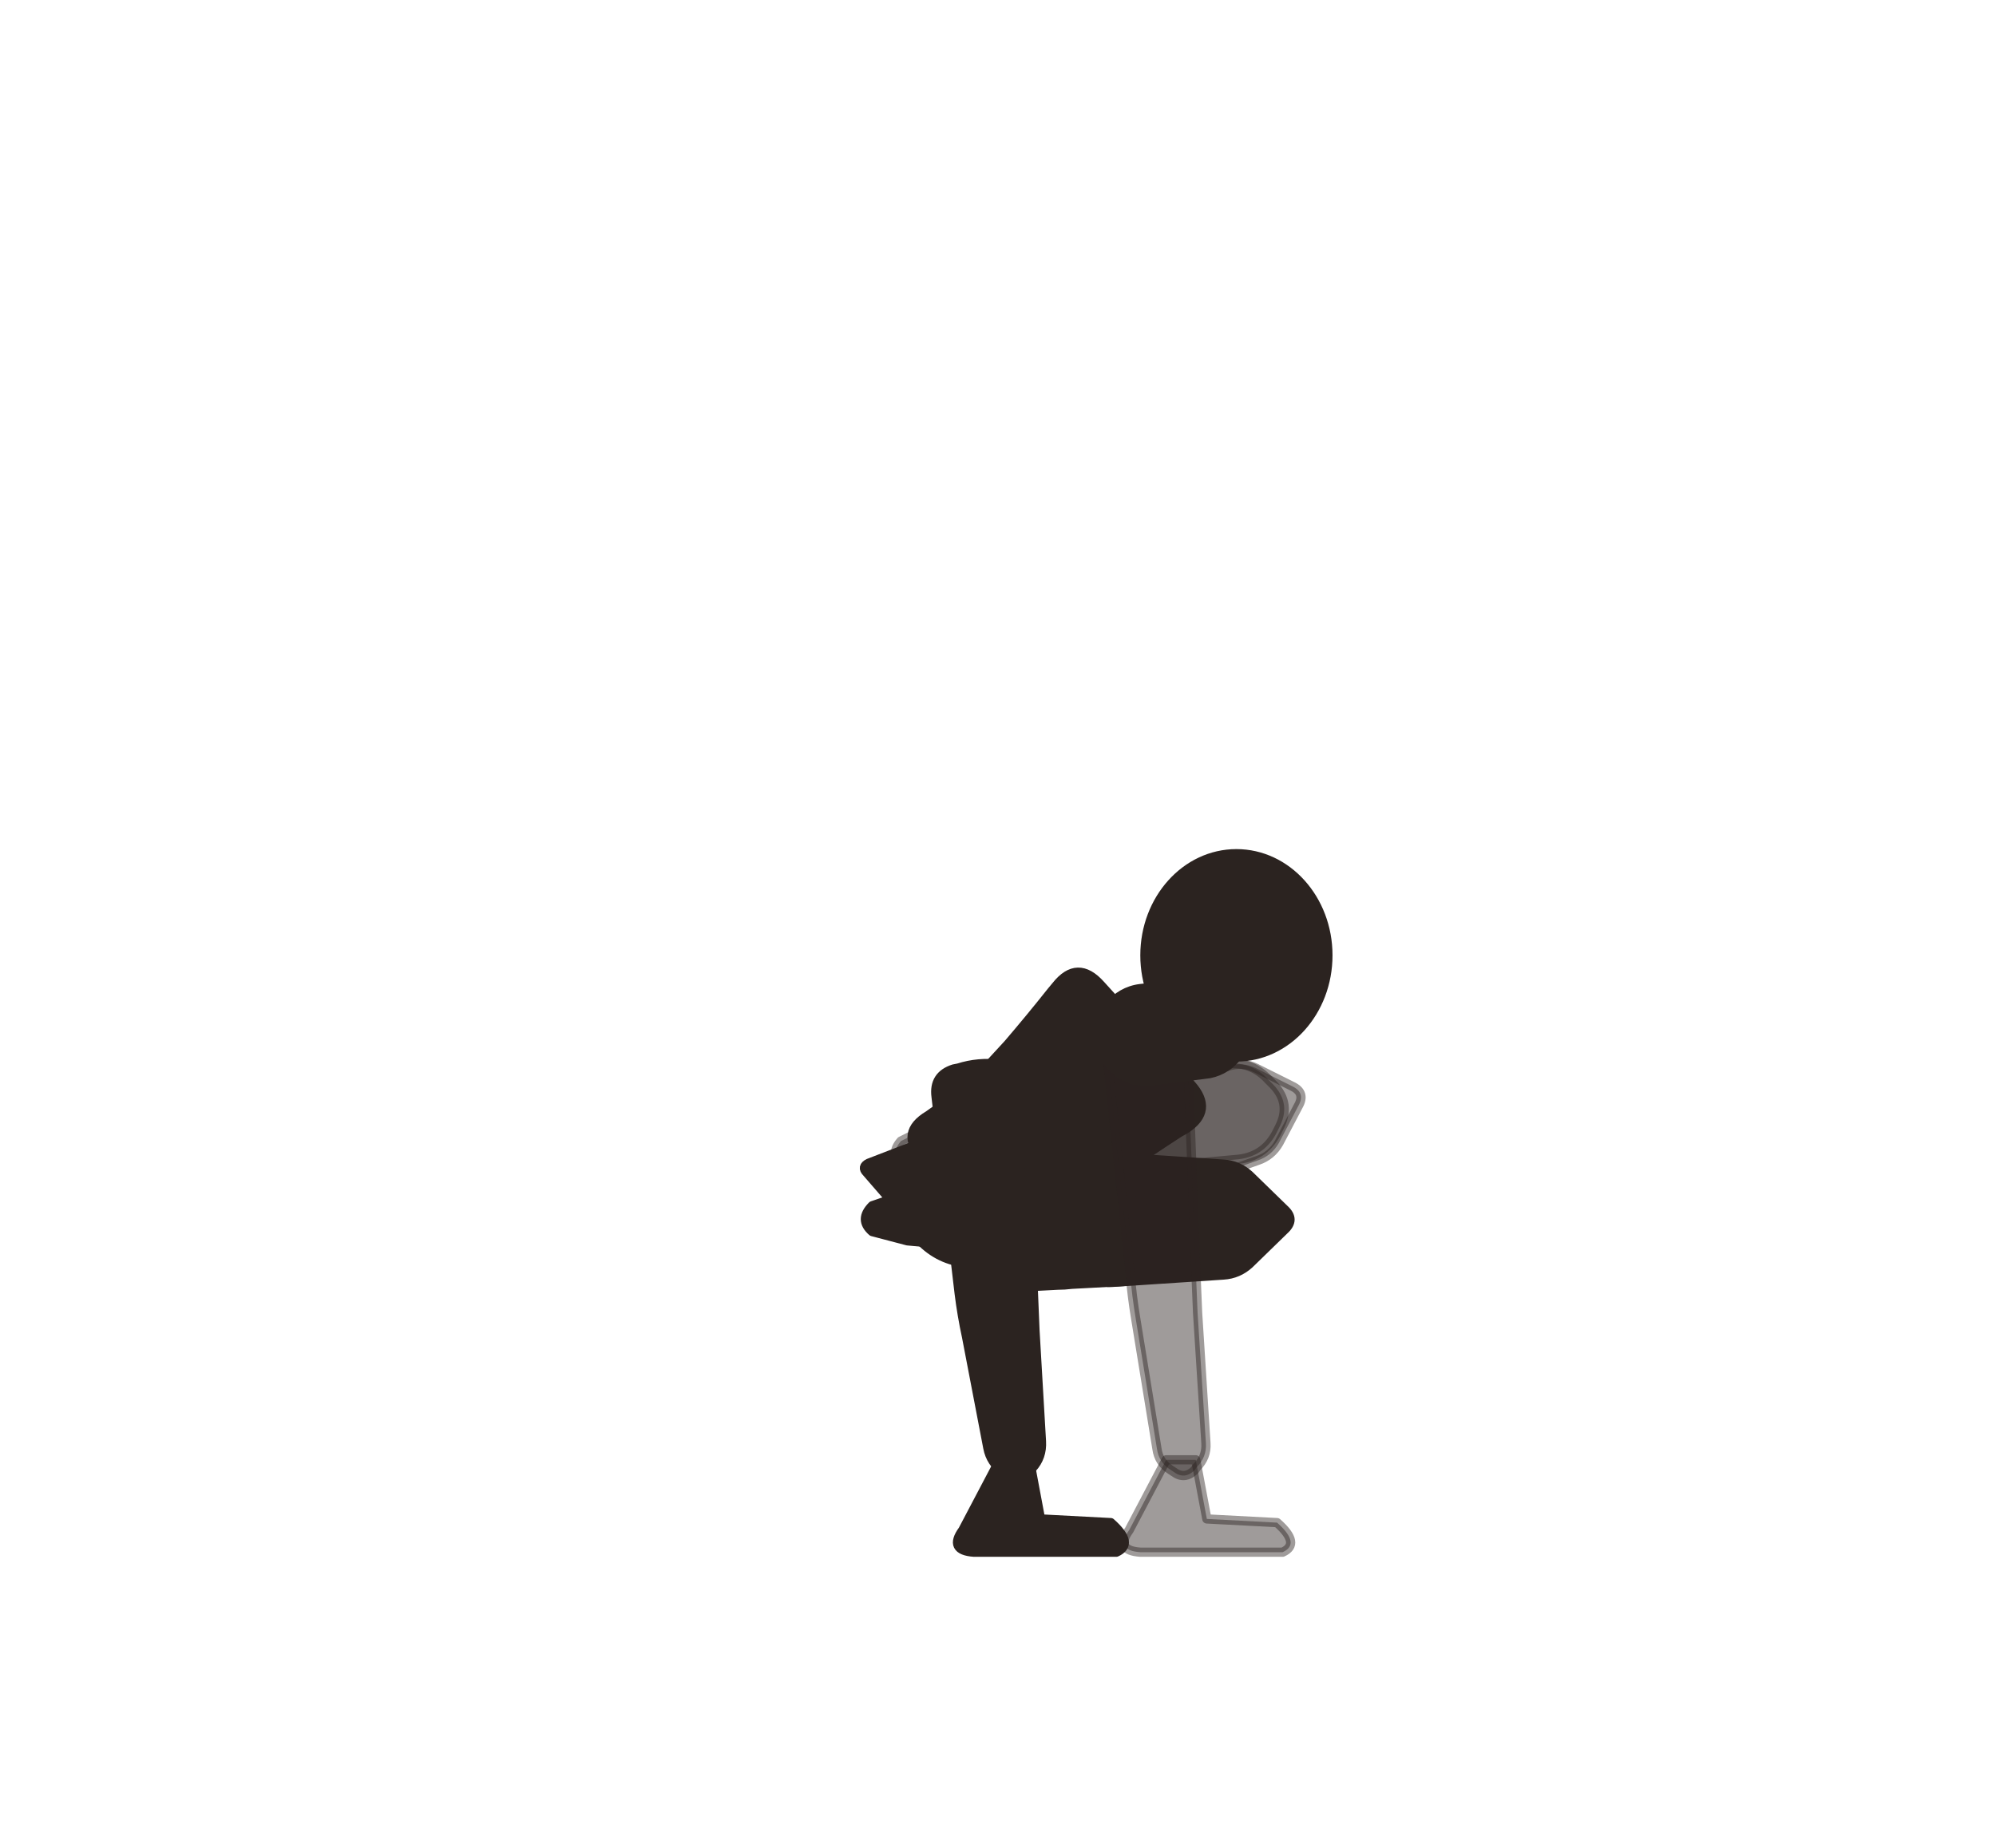
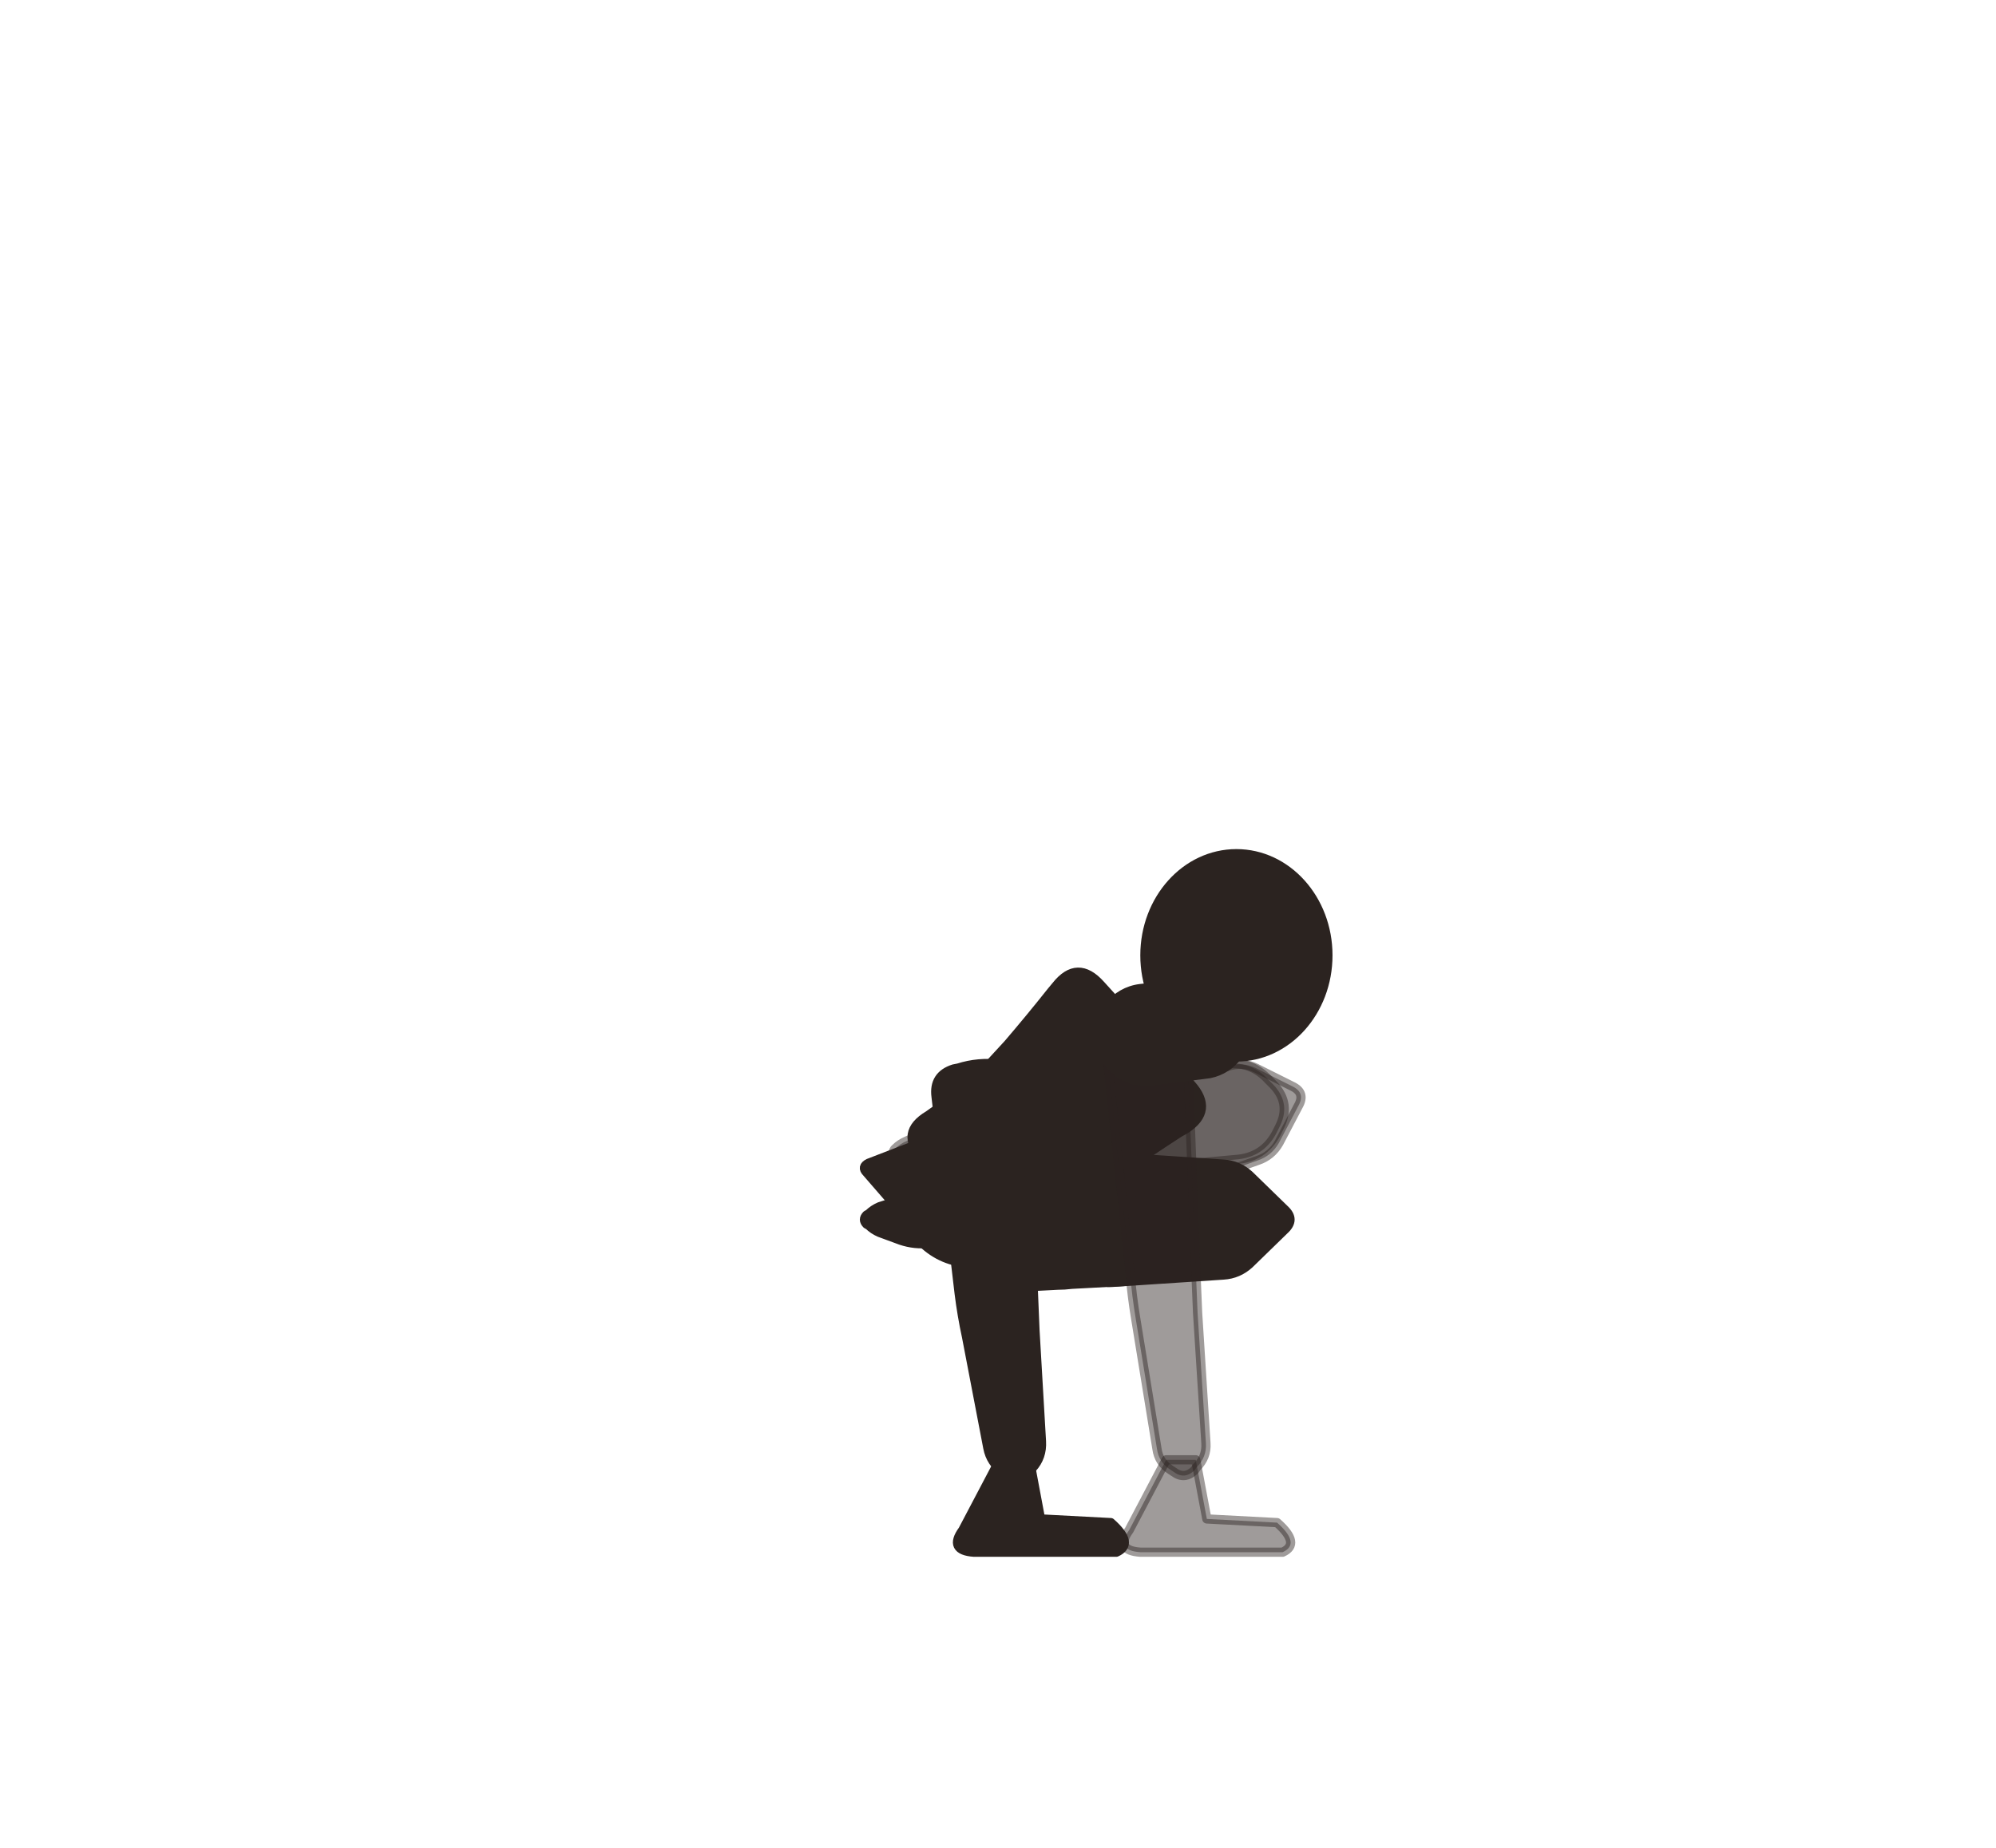
<svg xmlns="http://www.w3.org/2000/svg" viewBox="-8 0 216 200">
  <path d="M 108.5,132.5 L 128.1,125.6 Q 129.6,125.1 130.4,123.7 L 132.5,119.7 Q 133.3,118.3 131.9,117.6 L 127.9,115.6 Q 126.4,114.9 124.9,115.4 L 104.9,120.8 Q 103.3,121.2 103.8,122.7 L 106.5,131.5 Q 107,133.1 108.5,132.5 Z" fill="#2b2320" stroke="#2b2320" stroke-width="1" stroke-linejoin="round" fill-opacity="0.45" stroke-opacity="0.45" />
  <path d="M 124.4,115.2 L 98.2,119.4 Q 95.5,119.8 93.7,122 L 93.4,122.4 Q 91.6,124.5 93.8,126.2 L 94.3,126.5 Q 96.5,128.2 99.3,127.9 L 125.7,125.5 Q 128.7,125.3 130.1,122.7 L 130.4,122.1 Q 131.8,119.5 129.8,117.4 L 129.3,116.9 Q 127.3,114.7 124.4,115.2 Z" fill="#2b2320" stroke="#2b2320" stroke-width="1" stroke-linejoin="round" fill-opacity="0.45" stroke-opacity="0.45" />
-   <path d="M 97.3,121.6 Q 99.7,123.5 97.9,126.2 L 93.1,126.4 L 89.8,125.9 Q 88.2,125 89.5,123.5 L 92.5,122 Z" fill="#2b2320" stroke="#2b2320" stroke-width="1" stroke-linejoin="round" fill-opacity="0.45" stroke-opacity="0.45" />
+   <path d="M 98.6,122.7 L 98.7,122.8 Q 99.4,123.6 99,124.5 L 98.9,124.9 Q 98.5,125.9 97.3,126.1 L 95,126.5 Q 93.4,126.7 91.8,126.4 L 90.4,126 Q 89.7,125.8 89.1,125.4 L 89,125.3 Q 88.4,125 88.8,124.4 L 88.9,124.3 Q 89.4,123.8 90.1,123.5 L 91.4,122.9 Q 92.8,122.2 94.4,122.1 L 97,122 Q 98,121.9 98.6,122.7 Z" fill="#2b2320" stroke="#2b2320" stroke-width="1" stroke-linejoin="round" fill-opacity="0.45" stroke-opacity="0.45" />
  <path d="M 112.3,138.8 L 124.4,138 Q 126,137.9 127.2,136.8 L 131,133.1 Q 132.2,132 131,130.9 L 127.2,127.2 Q 126,126.1 124.4,126 L 112.3,125.2 Q 110.7,125.1 110.7,126.7 L 110.7,137.3 Q 110.7,138.9 112.3,138.8 Z" fill="#2b2320" stroke="#2b2320" stroke-width="1" stroke-linejoin="round" />
  <path d="M 123,126.2 L 97,127.3 Q 94,127.4 91.8,129.5 L 91.3,129.9 Q 89.2,132 91.3,134.1 L 91.8,134.5 Q 94,136.6 97,136.7 L 123,137.8 Q 126,137.9 127.8,135.5 L 128.5,134.4 Q 130.2,132 128.5,129.6 L 127.8,128.5 Q 126,126.1 123,126.2 Z" fill="#2b2320" stroke="#2b2320" stroke-width="1" stroke-linejoin="round" />
-   <path d="M 95.6,129.5 Q 97.7,132 95.6,134.8 L 90.2,134.3 L 86.4,133.3 Q 84.9,132 86.4,130.5 L 90.2,129.2 Z" fill="#2b2320" stroke="#2b2320" stroke-width="1" stroke-linejoin="round" />
+   <path d="M 96.7,130.9 L 96.9,131.1 Q 97.4,132 96.9,133 L 96.7,133.4 Q 96.2,134.5 95,134.5 L 92.2,134.6 Q 90.6,134.7 89.1,134.1 L 87.2,133.4 Q 86.5,133.1 86,132.6 L 85.8,132.5 Q 85.3,132 85.8,131.5 L 86,131.4 Q 86.5,130.9 87.2,130.6 L 89.1,130 Q 90.6,129.5 92.2,129.7 L 95.1,129.9 Q 96.2,130 96.7,130.9 Z" fill="#2b2320" stroke="#2b2320" stroke-width="1" stroke-linejoin="round" />
  <path d="M 104.9,134.5 L 105.4,133.8 Q 107.7,130.9 110.7,128.7 L 113.5,126.7 Q 116.5,124.6 119.6,122.6 L 120.3,122.2 Q 123.4,120.2 120.9,117.4 L 111.1,106.6 Q 108.6,103.8 106.3,106.7 L 105.8,107.3 Q 103.5,110.2 101.1,113 L 98.8,115.5 Q 96.3,118.3 93.2,120.2 L 92.5,120.7 Q 89.3,122.6 91.8,125.3 L 100.2,134.7 Q 102.7,137.4 104.9,134.5 Z" fill="#2b2320" stroke="#2b2320" stroke-width="1" stroke-linejoin="round" />
  <path d="M 86,125.9 L 93,123.2 Q 93.8,122.8 94.6,122.6 L 95.3,122.5 Q 96.1,122.3 96.9,122.1 L 106.9,119.6 Q 107.8,119.4 108.3,120 L 114,126.3 Q 114.4,126.7 114.8,127.1 L 114.8,127.3 Q 115.2,127.7 115.3,128.3 L 115.6,131.2 Q 115.8,132 115.6,132.8 L 115.3,135.4 Q 115.2,136.3 114.9,137.1 L 114.7,137.8 Q 114.4,138.6 113.6,138.7 L 108,139 Q 107.2,139.1 106.4,139.1 L 100.8,139.4 Q 100,139.5 99.3,139 L 92.7,134.3 Q 92,133.8 91.4,133.2 L 90.8,132.7 Q 90.2,132.1 89.7,131.4 L 85.8,126.9 Q 85.2,126.3 86,125.9 Z" fill="#2b2320" stroke="#2b2320" stroke-width="1" stroke-linejoin="round" />
  <path d="M 111.8,114.3 L 114.3,137.9 Q 114.5,140.3 114.9,142.7 L 117.2,156.8 Q 117.4,158.3 118.7,159.1 L 119,159.3 Q 120.2,160.2 121.3,159.1 L 121.5,158.8 Q 122.6,157.7 122.5,156.2 L 121.6,142.1 Q 121.5,139.7 121.4,137.3 L 120.5,113.7 Q 120.4,111.7 118.4,111.4 L 117.9,111.3 Q 115.9,111 114,111.6 L 113.6,111.7 Q 111.6,112.3 111.8,114.3 Z" fill="#2b2320" stroke="#2b2320" stroke-width="1" stroke-linejoin="round" fill-opacity="0.45" stroke-opacity="0.45" />
  <path d="M 118.2,158 L 114.2,165.6 Q 112.6,167.8 115.4,168 L 121.6,168 L 130.8,168 Q 132.8,167.1 130.2,164.8 L 122.6,164.4 L 121.4,158 Z" fill="#2b2320" stroke="#2b2320" stroke-width="1" stroke-linejoin="round" fill-opacity="0.45" stroke-opacity="0.45" />
  <path d="M 93.3,118.7 L 95.8,140 Q 96.1,142.4 96.6,144.7 L 98.9,156.7 Q 99.2,158.3 100.6,159.3 L 100.9,159.5 Q 102.3,160.4 103.4,159.1 L 103.7,158.9 Q 104.8,157.7 104.7,156 L 104,144 Q 103.9,141.6 103.8,139.2 L 103.1,117.9 Q 103,115.6 100.7,115.3 L 100.2,115.2 Q 97.9,114.9 95.7,115.6 L 95.2,115.7 Q 93,116.4 93.3,118.7 Z" fill="#2b2320" stroke="#2b2320" stroke-width="1" stroke-linejoin="round" />
  <path d="M 100.2,158 L 96.2,165.6 Q 94.6,167.8 97.4,168 L 103.6,168 L 112.8,168 Q 114.8,167.1 112.2,164.8 L 104.6,164.4 L 103.4,158 Z" fill="#2b2320" stroke="#2b2320" stroke-width="1" stroke-linejoin="round" />
  <path d="M 116.6,117 L 122.9,116.2 A 5 5 0 0 0 121.8,106.3 L 115.4,107 A 5 5 0 0 0 116.6,117 Z" fill="#2b2320" stroke="#2b2320" stroke-width="1" stroke-linejoin="round" />
  <ellipse cx="125.8" cy="103.4" rx="9.9" ry="11" fill="#2b2320" stroke="#2b2320" stroke-width="1" stroke-linejoin="round" />
</svg>
